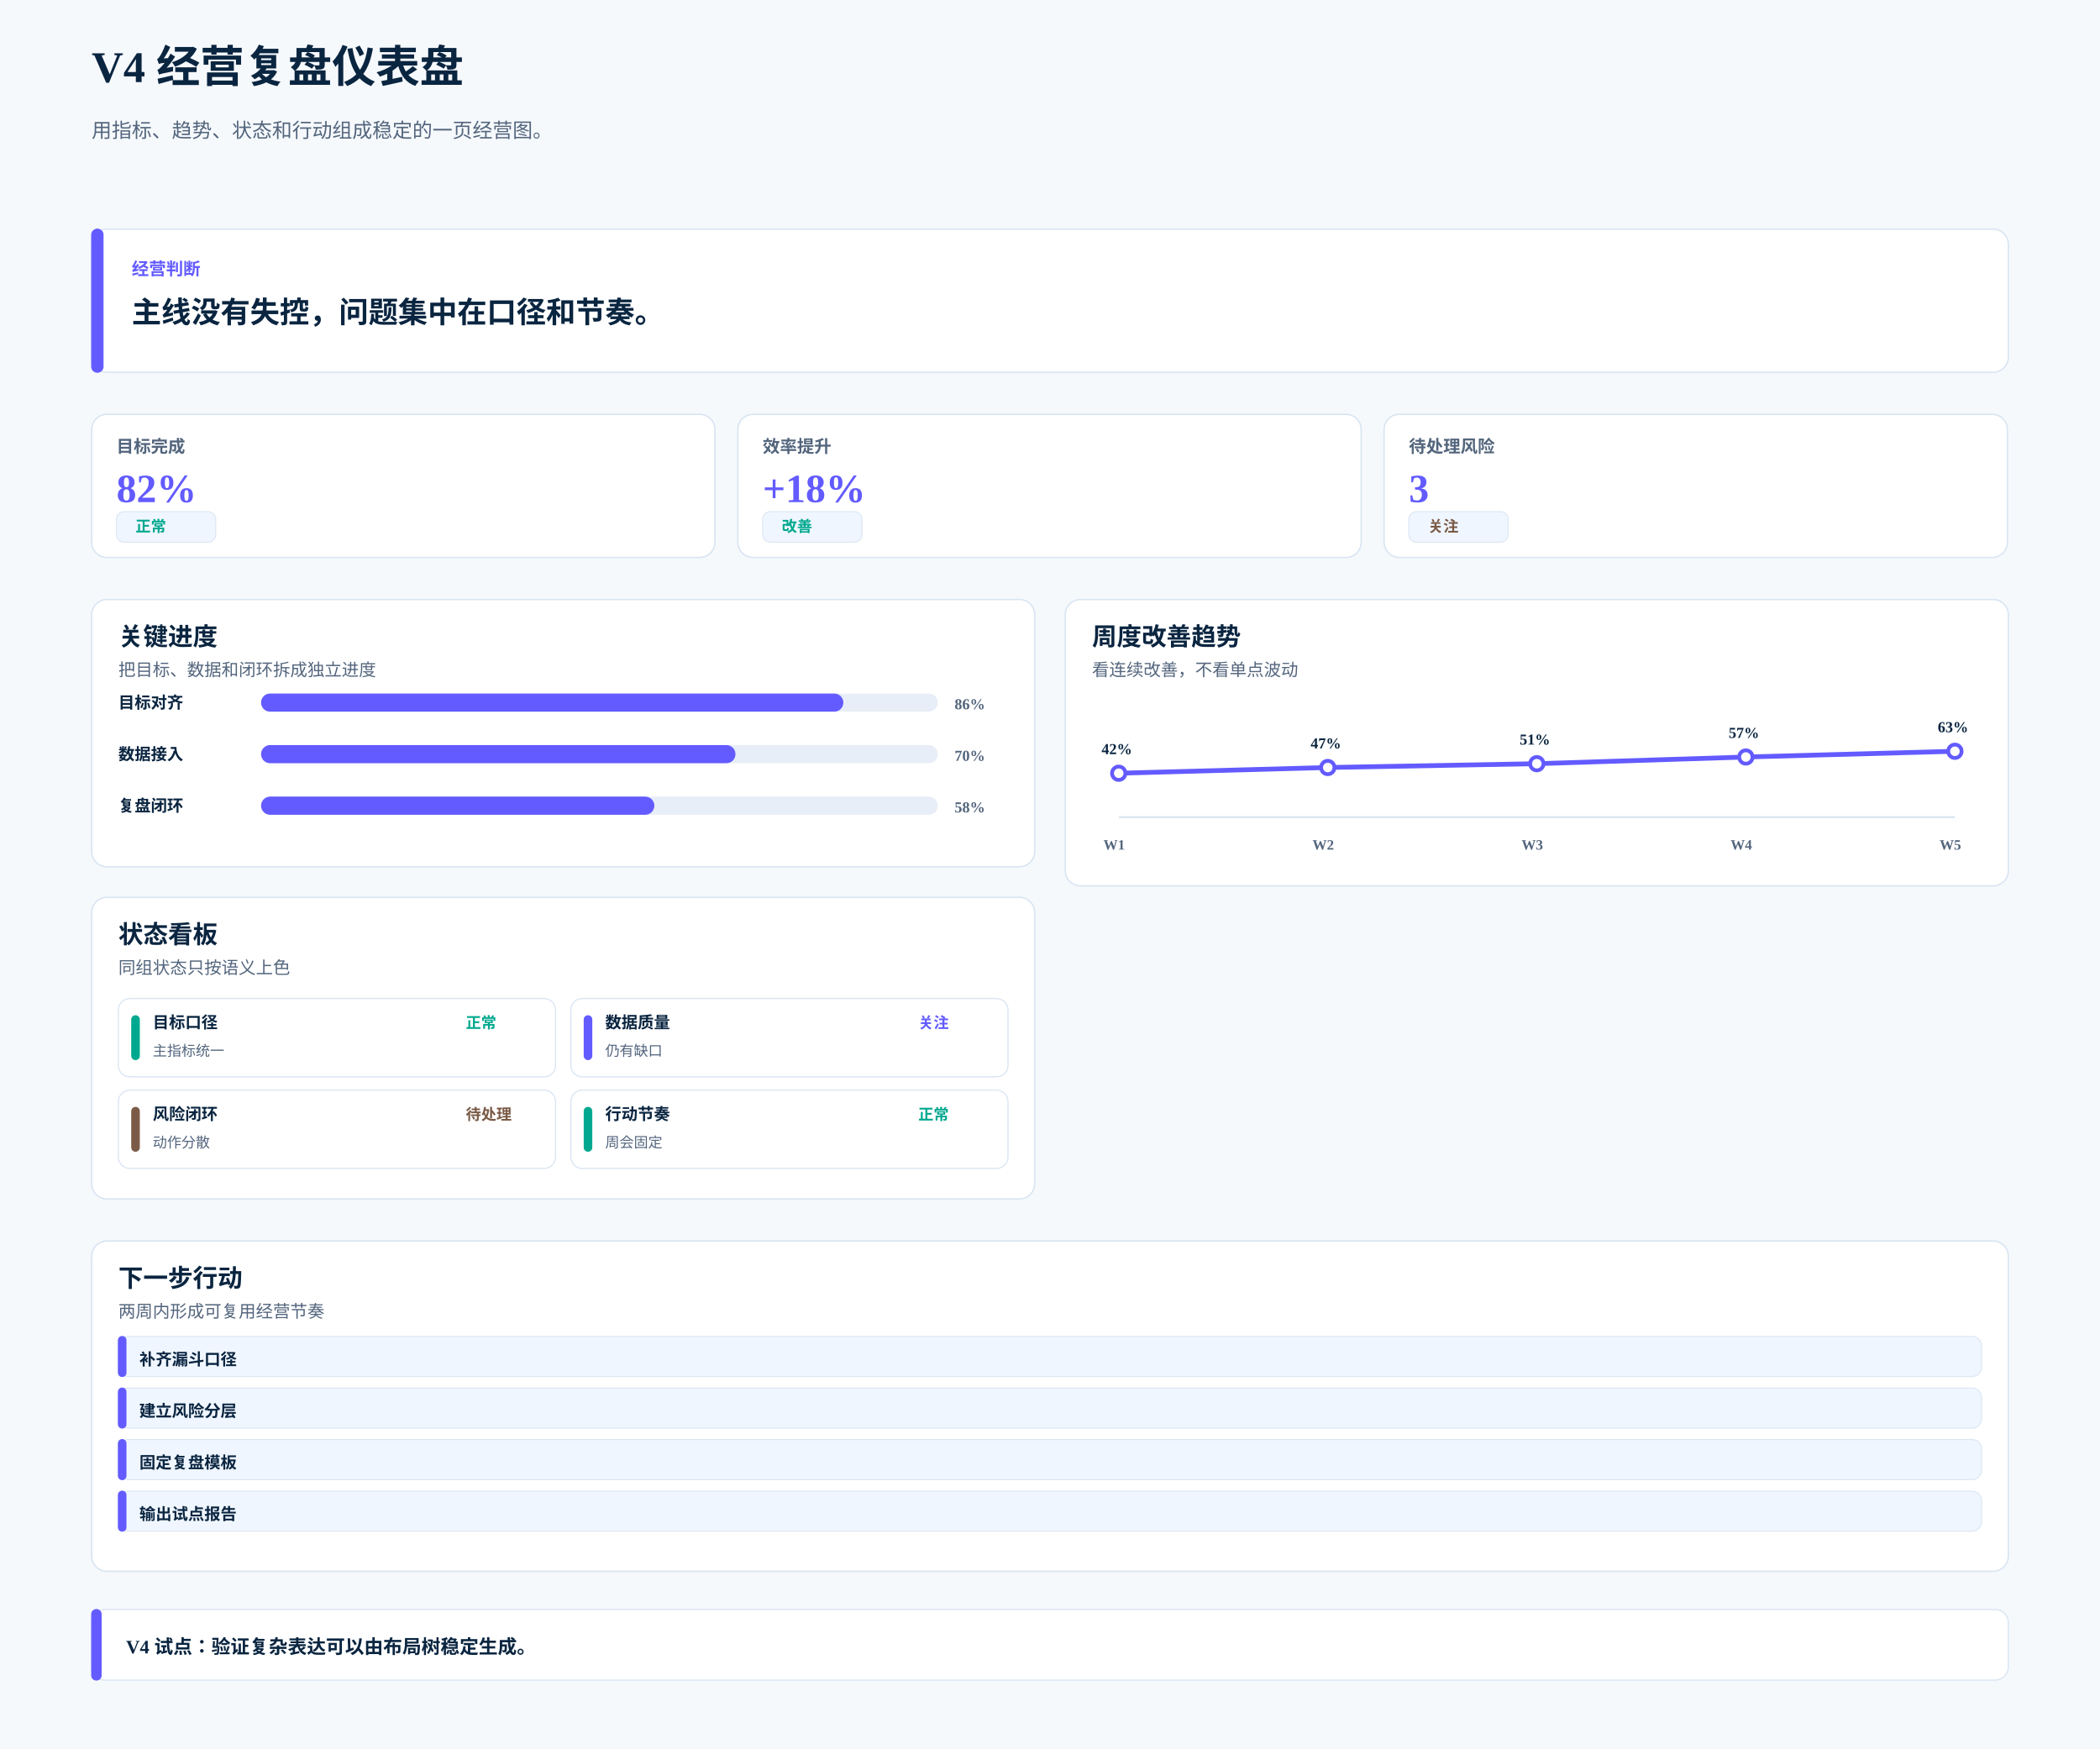
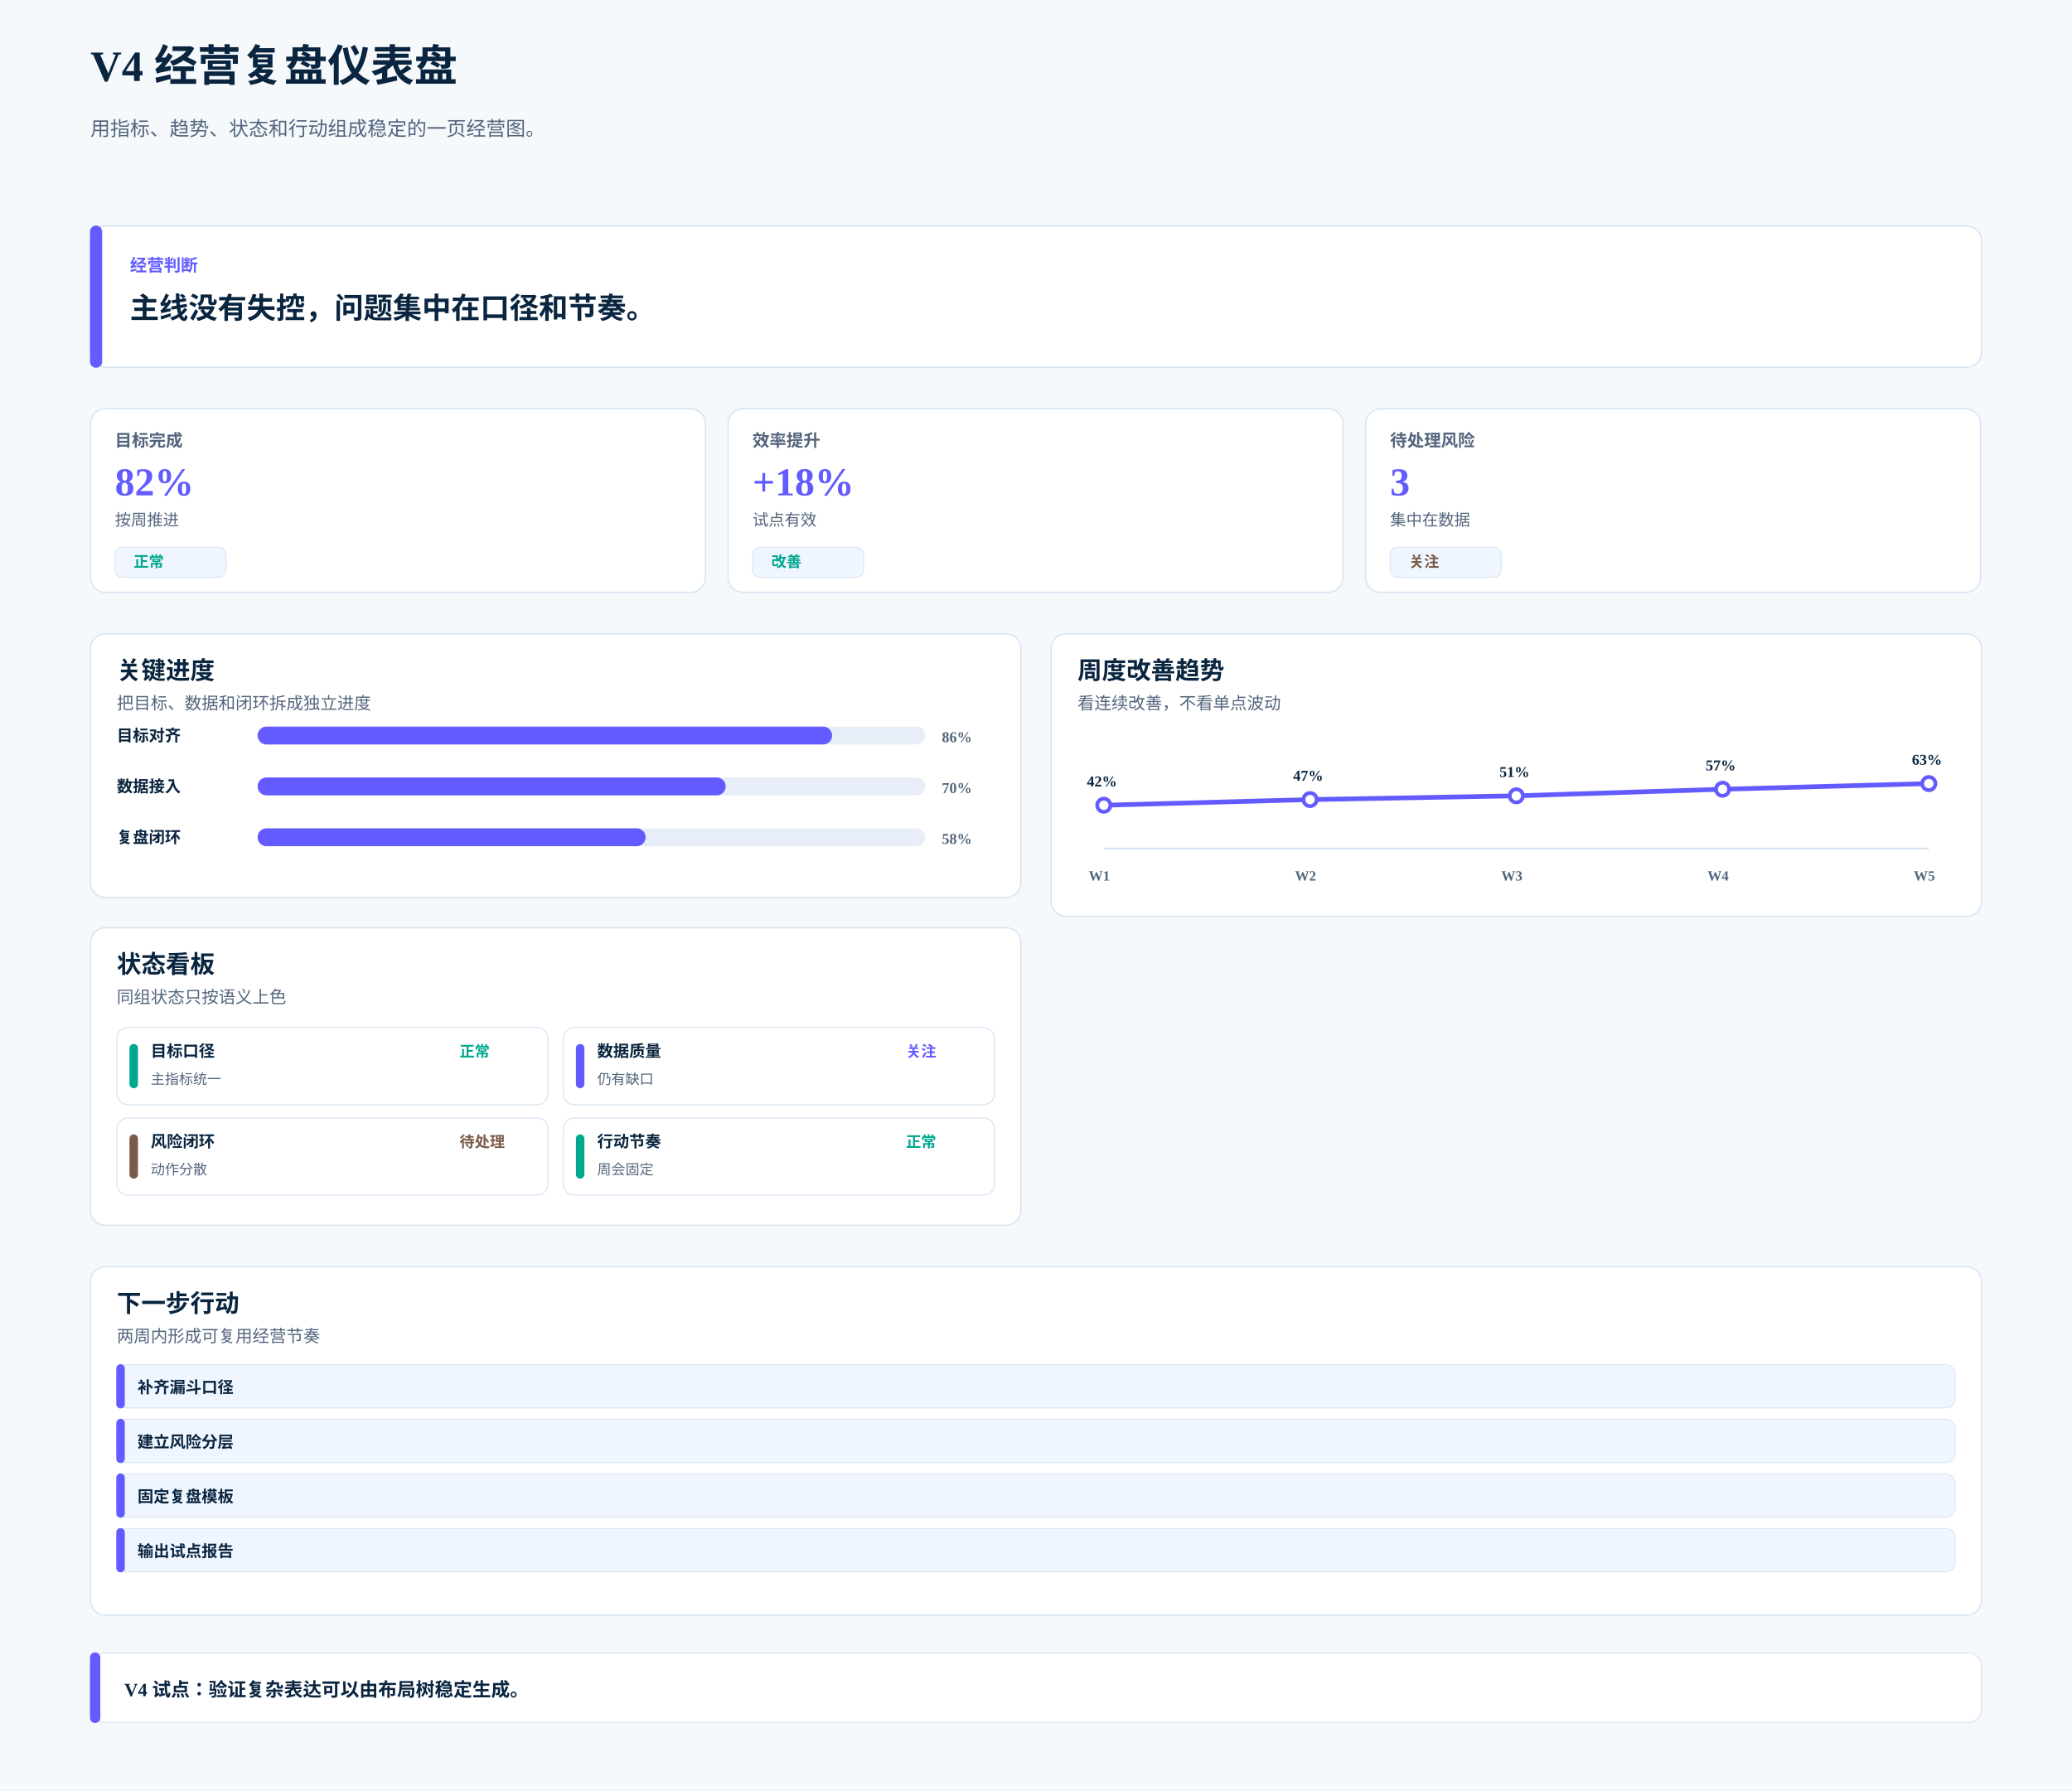
- <svg xmlns="http://www.w3.org/2000/svg" width="2200" height="1832" viewBox="0 0 2200 1832" data-layout-engine="v4" data-expression-mode="dashboard-onepage">
-   <rect x="0" y="0" width="2200" height="1832" rx="0" fill="#F6F9FC" stroke="#F6F9FC" stroke-width="0" />
+ <svg xmlns="http://www.w3.org/2000/svg" width="2200" height="1901" viewBox="0 0 2200 1901" data-layout-engine="v4" data-expression-mode="dashboard-onepage">
+   <rect x="0" y="0" width="2200" height="1901" rx="0" fill="#F6F9FC" stroke="#F6F9FC" stroke-width="0" />
  <g>
    <text x="96" y="86" font-size="46" fill="#0A2540" font-weight="700">
      <tspan x="96" dy="0">V4 经营复盘仪表盘</tspan>
    </text>
    <text x="96" y="144" font-size="21" fill="#53657D" font-weight="500">
      <tspan x="96" dy="0">用指标、趋势、状态和行动组成稳定的一页经营图。</tspan>
    </text>
    <rect x="96" y="240" width="2008" height="150" rx="16" fill="#FFFFFF" stroke="#D9E5F2" stroke-width="1.5" />
    <rect x="96" y="240" width="12" height="150" rx="6" fill="#635BFF" stroke="#635BFF" stroke-width="1" />
    <text x="138" y="288" font-size="18" fill="#635BFF" font-weight="700">
      <tspan x="138" dy="0">经营判断</tspan>
    </text>
    <text x="138" y="338" font-size="31" fill="#0A2540" font-weight="700">
      <tspan x="138" dy="0">主线没有失控，问题集中在口径和节奏。</tspan>
    </text>
-     <rect x="96" y="434" width="653" height="150" rx="16" fill="#FFFFFF" stroke="#D9E5F2" stroke-width="1.5" data-tone-group="parallel-metrics" />
+     <rect x="96" y="434" width="653" height="195" rx="16" fill="#FFFFFF" stroke="#D9E5F2" stroke-width="1.5" data-tone-group="parallel-metrics" />
    <text x="122" y="474" font-size="18" fill="#53657D" font-weight="700">
      <tspan x="122" dy="0">目标完成</tspan>
    </text>
    <text x="122" y="526" font-size="42" fill="#635BFF" font-weight="700">
      <tspan x="122" dy="0">82%</tspan>
    </text>
    <text x="122" y="558" font-size="17" fill="#53657D" font-weight="500">
      <tspan x="122" dy="0">按周推进</tspan>
    </text>
-     <rect x="122" y="536" width="104" height="32" rx="8" fill="#F0F6FF" stroke="#D9E5F2" stroke-width="1" />
-     <text x="142" y="557" font-size="16" fill="#00A88F" font-weight="700">
+     <rect x="122" y="581" width="118" height="32" rx="8" fill="#F0F6FF" stroke="#D9E5F2" stroke-width="1" />
+     <text x="142" y="602" font-size="16" fill="#00A88F" font-weight="700">
      <tspan x="142" dy="0">正常</tspan>
    </text>
-     <rect x="773" y="434" width="653" height="150" rx="16" fill="#FFFFFF" stroke="#D9E5F2" stroke-width="1.5" data-tone-group="parallel-metrics" />
+     <rect x="773" y="434" width="653" height="195" rx="16" fill="#FFFFFF" stroke="#D9E5F2" stroke-width="1.5" data-tone-group="parallel-metrics" />
    <text x="799" y="474" font-size="18" fill="#53657D" font-weight="700">
      <tspan x="799" dy="0">效率提升</tspan>
    </text>
    <text x="799" y="526" font-size="42" fill="#635BFF" font-weight="700">
      <tspan x="799" dy="0">+18%</tspan>
    </text>
    <text x="799" y="558" font-size="17" fill="#53657D" font-weight="500">
      <tspan x="799" dy="0">试点有效</tspan>
    </text>
-     <rect x="799" y="536" width="104" height="32" rx="8" fill="#F0F6FF" stroke="#D9E5F2" stroke-width="1" />
-     <text x="819" y="557" font-size="16" fill="#00A88F" font-weight="700">
+     <rect x="799" y="581" width="118" height="32" rx="8" fill="#F0F6FF" stroke="#D9E5F2" stroke-width="1" />
+     <text x="819" y="602" font-size="16" fill="#00A88F" font-weight="700">
      <tspan x="819" dy="0">改善</tspan>
    </text>
-     <rect x="1450" y="434" width="653" height="150" rx="16" fill="#FFFFFF" stroke="#D9E5F2" stroke-width="1.5" data-tone-group="parallel-metrics" />
+     <rect x="1450" y="434" width="653" height="195" rx="16" fill="#FFFFFF" stroke="#D9E5F2" stroke-width="1.5" data-tone-group="parallel-metrics" />
    <text x="1476" y="474" font-size="18" fill="#53657D" font-weight="700">
      <tspan x="1476" dy="0">待处理风险</tspan>
    </text>
    <text x="1476" y="526" font-size="42" fill="#635BFF" font-weight="700">
      <tspan x="1476" dy="0">3</tspan>
    </text>
    <text x="1476" y="558" font-size="17" fill="#53657D" font-weight="500">
      <tspan x="1476" dy="0">集中在数据</tspan>
    </text>
-     <rect x="1476" y="536" width="104" height="32" rx="8" fill="#F0F6FF" stroke="#D9E5F2" stroke-width="1" />
-     <text x="1496" y="557" font-size="16" fill="#7A5A46" font-weight="700">
+     <rect x="1476" y="581" width="118" height="32" rx="8" fill="#F0F6FF" stroke="#D9E5F2" stroke-width="1" />
+     <text x="1496" y="602" font-size="16" fill="#7A5A46" font-weight="700">
      <tspan x="1496" dy="0">关注</tspan>
    </text>
-     <rect x="96" y="628" width="988" height="280" rx="16" fill="#FFFFFF" stroke="#D9E5F2" stroke-width="1.5" />
-     <text x="124" y="676" font-size="26" fill="#0A2540" font-weight="700">
+     <rect x="96" y="673" width="988" height="280" rx="16" fill="#FFFFFF" stroke="#D9E5F2" stroke-width="1.5" />
+     <text x="124" y="721" font-size="26" fill="#0A2540" font-weight="700">
      <tspan x="124" dy="0">关键进度</tspan>
    </text>
-     <text x="124" y="708" font-size="18" fill="#53657D" font-weight="500">
+     <text x="124" y="753" font-size="18" fill="#53657D" font-weight="500">
      <tspan x="124" dy="0">把目标、数据和闭环拆成独立进度</tspan>
    </text>
-     <text x="124" y="742" font-size="17" fill="#0A2540" font-weight="700">
+     <text x="124" y="787" font-size="17" fill="#0A2540" font-weight="700">
      <tspan x="124" dy="0">目标对齐</tspan>
    </text>
-     <rect x="274" y="727" width="708" height="18" rx="9" fill="#E8EEF7" stroke="#E8EEF7" stroke-width="1" />
-     <rect x="274" y="727" width="609" height="18" rx="9" fill="#635BFF" stroke="#635BFF" stroke-width="1" />
-     <text x="1000" y="743" font-size="16" fill="#53657D" font-weight="700">
+     <rect x="274" y="772" width="708" height="18" rx="9" fill="#E8EEF7" stroke="#E8EEF7" stroke-width="1" />
+     <rect x="274" y="772" width="609" height="18" rx="9" fill="#635BFF" stroke="#635BFF" stroke-width="1" />
+     <text x="1000" y="788" font-size="16" fill="#53657D" font-weight="700">
      <tspan x="1000" dy="0">86%</tspan>
    </text>
-     <text x="124" y="796" font-size="17" fill="#0A2540" font-weight="700">
+     <text x="124" y="841" font-size="17" fill="#0A2540" font-weight="700">
      <tspan x="124" dy="0">数据接入</tspan>
    </text>
-     <rect x="274" y="781" width="708" height="18" rx="9" fill="#E8EEF7" stroke="#E8EEF7" stroke-width="1" />
-     <rect x="274" y="781" width="496" height="18" rx="9" fill="#635BFF" stroke="#635BFF" stroke-width="1" />
-     <text x="1000" y="797" font-size="16" fill="#53657D" font-weight="700">
+     <rect x="274" y="826" width="708" height="18" rx="9" fill="#E8EEF7" stroke="#E8EEF7" stroke-width="1" />
+     <rect x="274" y="826" width="496" height="18" rx="9" fill="#635BFF" stroke="#635BFF" stroke-width="1" />
+     <text x="1000" y="842" font-size="16" fill="#53657D" font-weight="700">
      <tspan x="1000" dy="0">70%</tspan>
    </text>
-     <text x="124" y="850" font-size="17" fill="#0A2540" font-weight="700">
+     <text x="124" y="895" font-size="17" fill="#0A2540" font-weight="700">
      <tspan x="124" dy="0">复盘闭环</tspan>
    </text>
-     <rect x="274" y="835" width="708" height="18" rx="9" fill="#E8EEF7" stroke="#E8EEF7" stroke-width="1" />
-     <rect x="274" y="835" width="411" height="18" rx="9" fill="#635BFF" stroke="#635BFF" stroke-width="1" />
-     <text x="1000" y="851" font-size="16" fill="#53657D" font-weight="700">
+     <rect x="274" y="880" width="708" height="18" rx="9" fill="#E8EEF7" stroke="#E8EEF7" stroke-width="1" />
+     <rect x="274" y="880" width="411" height="18" rx="9" fill="#635BFF" stroke="#635BFF" stroke-width="1" />
+     <text x="1000" y="896" font-size="16" fill="#53657D" font-weight="700">
      <tspan x="1000" dy="0">58%</tspan>
    </text>
-     <rect x="1116" y="628" width="988" height="300" rx="16" fill="#FFFFFF" stroke="#D9E5F2" stroke-width="1.5" />
-     <text x="1144" y="676" font-size="26" fill="#0A2540" font-weight="700">
+     <rect x="1116" y="673" width="988" height="300" rx="16" fill="#FFFFFF" stroke="#D9E5F2" stroke-width="1.5" />
+     <text x="1144" y="721" font-size="26" fill="#0A2540" font-weight="700">
      <tspan x="1144" dy="0">周度改善趋势</tspan>
    </text>
-     <text x="1144" y="708" font-size="18" fill="#53657D" font-weight="500">
+     <text x="1144" y="753" font-size="18" fill="#53657D" font-weight="500">
      <tspan x="1144" dy="0">看连续改善，不看单点波动</tspan>
    </text>
-     <line x1="1172" y1="856" x2="2048" y2="856" stroke="#D9E5F2" stroke-width="2" />
-     <polyline points="1172,810 1391,804 1610,800 1829,793 2048,787" fill="none" stroke="#635BFF" stroke-width="5" stroke-linecap="round" stroke-linejoin="round" />
-     <circle cx="1172" cy="810" r="7" fill="#FFFFFF" stroke="#635BFF" stroke-width="4" />
-     <text x="1154" y="790" font-size="16" fill="#0A2540" font-weight="700">
+     <line x1="1172" y1="901" x2="2048" y2="901" stroke="#D9E5F2" stroke-width="2" />
+     <polyline points="1172,855 1391,849 1610,845 1829,838 2048,832" fill="none" stroke="#635BFF" stroke-width="5" stroke-linecap="round" stroke-linejoin="round" />
+     <circle cx="1172" cy="855" r="7" fill="#FFFFFF" stroke="#635BFF" stroke-width="4" />
+     <text x="1154" y="835" font-size="16" fill="#0A2540" font-weight="700">
      <tspan x="1154" dy="0">42%</tspan>
    </text>
-     <text x="1156" y="890" font-size="15" fill="#53657D" font-weight="700">
+     <text x="1156" y="935" font-size="15" fill="#53657D" font-weight="700">
      <tspan x="1156" dy="0">W1</tspan>
    </text>
-     <circle cx="1391" cy="804" r="7" fill="#FFFFFF" stroke="#635BFF" stroke-width="4" />
-     <text x="1373" y="784" font-size="16" fill="#0A2540" font-weight="700">
+     <circle cx="1391" cy="849" r="7" fill="#FFFFFF" stroke="#635BFF" stroke-width="4" />
+     <text x="1373" y="829" font-size="16" fill="#0A2540" font-weight="700">
      <tspan x="1373" dy="0">47%</tspan>
    </text>
-     <text x="1375" y="890" font-size="15" fill="#53657D" font-weight="700">
+     <text x="1375" y="935" font-size="15" fill="#53657D" font-weight="700">
      <tspan x="1375" dy="0">W2</tspan>
    </text>
-     <circle cx="1610" cy="800" r="7" fill="#FFFFFF" stroke="#635BFF" stroke-width="4" />
-     <text x="1592" y="780" font-size="16" fill="#0A2540" font-weight="700">
+     <circle cx="1610" cy="845" r="7" fill="#FFFFFF" stroke="#635BFF" stroke-width="4" />
+     <text x="1592" y="825" font-size="16" fill="#0A2540" font-weight="700">
      <tspan x="1592" dy="0">51%</tspan>
    </text>
-     <text x="1594" y="890" font-size="15" fill="#53657D" font-weight="700">
+     <text x="1594" y="935" font-size="15" fill="#53657D" font-weight="700">
      <tspan x="1594" dy="0">W3</tspan>
    </text>
-     <circle cx="1829" cy="793" r="7" fill="#FFFFFF" stroke="#635BFF" stroke-width="4" />
-     <text x="1811" y="773" font-size="16" fill="#0A2540" font-weight="700">
+     <circle cx="1829" cy="838" r="7" fill="#FFFFFF" stroke="#635BFF" stroke-width="4" />
+     <text x="1811" y="818" font-size="16" fill="#0A2540" font-weight="700">
      <tspan x="1811" dy="0">57%</tspan>
    </text>
-     <text x="1813" y="890" font-size="15" fill="#53657D" font-weight="700">
+     <text x="1813" y="935" font-size="15" fill="#53657D" font-weight="700">
      <tspan x="1813" dy="0">W4</tspan>
    </text>
-     <circle cx="2048" cy="787" r="7" fill="#FFFFFF" stroke="#635BFF" stroke-width="4" />
-     <text x="2030" y="767" font-size="16" fill="#0A2540" font-weight="700">
+     <circle cx="2048" cy="832" r="7" fill="#FFFFFF" stroke="#635BFF" stroke-width="4" />
+     <text x="2030" y="812" font-size="16" fill="#0A2540" font-weight="700">
      <tspan x="2030" dy="0">63%</tspan>
    </text>
-     <text x="2032" y="890" font-size="15" fill="#53657D" font-weight="700">
+     <text x="2032" y="935" font-size="15" fill="#53657D" font-weight="700">
      <tspan x="2032" dy="0">W5</tspan>
    </text>
-     <rect x="96" y="940" width="988" height="316" rx="16" fill="#FFFFFF" stroke="#D9E5F2" stroke-width="1.5" />
-     <text x="124" y="988" font-size="26" fill="#0A2540" font-weight="700">
+     <rect x="96" y="985" width="988" height="316" rx="16" fill="#FFFFFF" stroke="#D9E5F2" stroke-width="1.5" />
+     <text x="124" y="1033" font-size="26" fill="#0A2540" font-weight="700">
      <tspan x="124" dy="0">状态看板</tspan>
    </text>
-     <text x="124" y="1020" font-size="18" fill="#53657D" font-weight="500">
+     <text x="124" y="1065" font-size="18" fill="#53657D" font-weight="500">
      <tspan x="124" dy="0">同组状态只按语义上色</tspan>
    </text>
-     <rect x="124" y="1046" width="458" height="82" rx="12" fill="#FFFFFF" stroke="#D9E5F2" stroke-width="1.2" />
-     <rect x="138" y="1064" width="8" height="46" rx="4" fill="#00A88F" stroke="#00A88F" stroke-width="1" />
-     <text x="160" y="1077" font-size="17" fill="#0A2540" font-weight="700">
+     <rect x="124" y="1091" width="458" height="82" rx="12" fill="#FFFFFF" stroke="#D9E5F2" stroke-width="1.2" />
+     <rect x="138" y="1109" width="8" height="46" rx="4" fill="#00A88F" stroke="#00A88F" stroke-width="1" />
+     <text x="160" y="1122" font-size="17" fill="#0A2540" font-weight="700">
      <tspan x="160" dy="0">目标口径</tspan>
    </text>
-     <text x="488" y="1077" font-size="16" fill="#00A88F" font-weight="700">
+     <text x="488" y="1122" font-size="16" fill="#00A88F" font-weight="700">
      <tspan x="488" dy="0">正常</tspan>
    </text>
-     <text x="160" y="1106" font-size="15" fill="#53657D" font-weight="500">
+     <text x="160" y="1151" font-size="15" fill="#53657D" font-weight="500">
      <tspan x="160" dy="0">主指标统一</tspan>
    </text>
-     <rect x="598" y="1046" width="458" height="82" rx="12" fill="#FFFFFF" stroke="#D9E5F2" stroke-width="1.2" />
-     <rect x="612" y="1064" width="8" height="46" rx="4" fill="#635BFF" stroke="#635BFF" stroke-width="1" />
-     <text x="634" y="1077" font-size="17" fill="#0A2540" font-weight="700">
+     <rect x="598" y="1091" width="458" height="82" rx="12" fill="#FFFFFF" stroke="#D9E5F2" stroke-width="1.2" />
+     <rect x="612" y="1109" width="8" height="46" rx="4" fill="#635BFF" stroke="#635BFF" stroke-width="1" />
+     <text x="634" y="1122" font-size="17" fill="#0A2540" font-weight="700">
      <tspan x="634" dy="0">数据质量</tspan>
    </text>
-     <text x="962" y="1077" font-size="16" fill="#635BFF" font-weight="700">
+     <text x="962" y="1122" font-size="16" fill="#635BFF" font-weight="700">
      <tspan x="962" dy="0">关注</tspan>
    </text>
-     <text x="634" y="1106" font-size="15" fill="#53657D" font-weight="500">
+     <text x="634" y="1151" font-size="15" fill="#53657D" font-weight="500">
      <tspan x="634" dy="0">仍有缺口</tspan>
    </text>
-     <rect x="124" y="1142" width="458" height="82" rx="12" fill="#FFFFFF" stroke="#D9E5F2" stroke-width="1.2" />
-     <rect x="138" y="1160" width="8" height="46" rx="4" fill="#7A5A46" stroke="#7A5A46" stroke-width="1" />
-     <text x="160" y="1173" font-size="17" fill="#0A2540" font-weight="700">
+     <rect x="124" y="1187" width="458" height="82" rx="12" fill="#FFFFFF" stroke="#D9E5F2" stroke-width="1.2" />
+     <rect x="138" y="1205" width="8" height="46" rx="4" fill="#7A5A46" stroke="#7A5A46" stroke-width="1" />
+     <text x="160" y="1218" font-size="17" fill="#0A2540" font-weight="700">
      <tspan x="160" dy="0">风险闭环</tspan>
    </text>
-     <text x="488" y="1173" font-size="16" fill="#7A5A46" font-weight="700">
+     <text x="488" y="1218" font-size="16" fill="#7A5A46" font-weight="700">
      <tspan x="488" dy="0">待处理</tspan>
    </text>
-     <text x="160" y="1202" font-size="15" fill="#53657D" font-weight="500">
+     <text x="160" y="1247" font-size="15" fill="#53657D" font-weight="500">
      <tspan x="160" dy="0">动作分散</tspan>
    </text>
-     <rect x="598" y="1142" width="458" height="82" rx="12" fill="#FFFFFF" stroke="#D9E5F2" stroke-width="1.2" />
-     <rect x="612" y="1160" width="8" height="46" rx="4" fill="#00A88F" stroke="#00A88F" stroke-width="1" />
-     <text x="634" y="1173" font-size="17" fill="#0A2540" font-weight="700">
+     <rect x="598" y="1187" width="458" height="82" rx="12" fill="#FFFFFF" stroke="#D9E5F2" stroke-width="1.2" />
+     <rect x="612" y="1205" width="8" height="46" rx="4" fill="#00A88F" stroke="#00A88F" stroke-width="1" />
+     <text x="634" y="1218" font-size="17" fill="#0A2540" font-weight="700">
      <tspan x="634" dy="0">行动节奏</tspan>
    </text>
-     <text x="962" y="1173" font-size="16" fill="#00A88F" font-weight="700">
+     <text x="962" y="1218" font-size="16" fill="#00A88F" font-weight="700">
      <tspan x="962" dy="0">正常</tspan>
    </text>
-     <text x="634" y="1202" font-size="15" fill="#53657D" font-weight="500">
+     <text x="634" y="1247" font-size="15" fill="#53657D" font-weight="500">
      <tspan x="634" dy="0">周会固定</tspan>
    </text>
-     <rect x="96" y="1300" width="2008" height="346" rx="16" fill="#FFFFFF" stroke="#D9E5F2" stroke-width="1.5" />
-     <text x="124" y="1348" font-size="26" fill="#0A2540" font-weight="700">
+     <rect x="96" y="1345" width="2008" height="370" rx="16" fill="#FFFFFF" stroke="#D9E5F2" stroke-width="1.5" />
+     <text x="124" y="1393" font-size="26" fill="#0A2540" font-weight="700">
      <tspan x="124" dy="0">下一步行动</tspan>
    </text>
-     <text x="124" y="1380" font-size="18" fill="#53657D" font-weight="500">
+     <text x="124" y="1425" font-size="18" fill="#53657D" font-weight="500">
      <tspan x="124" dy="0">两周内形成可复用经营节奏</tspan>
    </text>
-     <rect x="124" y="1400" width="1952" height="42" rx="10" fill="#F0F6FF" stroke="#D9E5F2" stroke-width="1" />
-     <rect x="124" y="1400" width="8" height="42" rx="4" fill="#635BFF" stroke="#635BFF" stroke-width="1" />
-     <text x="146" y="1430" font-size="17" fill="#0A2540" font-weight="700">
+     <rect x="124" y="1449" width="1952" height="46" rx="10" fill="#F0F6FF" stroke="#D9E5F2" stroke-width="1" data-v4-list-row="下一步行动-0" data-has-note="false" />
+     <rect x="124" y="1449" width="8" height="46" rx="4" fill="#635BFF" stroke="#635BFF" stroke-width="1" />
+     <text x="146" y="1479" font-size="17" fill="#0A2540" font-weight="700">
      <tspan x="146" dy="0">补齐漏斗口径</tspan>
    </text>
-     <rect x="124" y="1454" width="1952" height="42" rx="10" fill="#F0F6FF" stroke="#D9E5F2" stroke-width="1" />
-     <rect x="124" y="1454" width="8" height="42" rx="4" fill="#635BFF" stroke="#635BFF" stroke-width="1" />
-     <text x="146" y="1484" font-size="17" fill="#0A2540" font-weight="700">
+     <rect x="124" y="1507" width="1952" height="46" rx="10" fill="#F0F6FF" stroke="#D9E5F2" stroke-width="1" data-v4-list-row="下一步行动-1" data-has-note="false" />
+     <rect x="124" y="1507" width="8" height="46" rx="4" fill="#635BFF" stroke="#635BFF" stroke-width="1" />
+     <text x="146" y="1537" font-size="17" fill="#0A2540" font-weight="700">
      <tspan x="146" dy="0">建立风险分层</tspan>
    </text>
-     <rect x="124" y="1508" width="1952" height="42" rx="10" fill="#F0F6FF" stroke="#D9E5F2" stroke-width="1" />
-     <rect x="124" y="1508" width="8" height="42" rx="4" fill="#635BFF" stroke="#635BFF" stroke-width="1" />
-     <text x="146" y="1538" font-size="17" fill="#0A2540" font-weight="700">
+     <rect x="124" y="1565" width="1952" height="46" rx="10" fill="#F0F6FF" stroke="#D9E5F2" stroke-width="1" data-v4-list-row="下一步行动-2" data-has-note="false" />
+     <rect x="124" y="1565" width="8" height="46" rx="4" fill="#635BFF" stroke="#635BFF" stroke-width="1" />
+     <text x="146" y="1595" font-size="17" fill="#0A2540" font-weight="700">
      <tspan x="146" dy="0">固定复盘模板</tspan>
    </text>
-     <rect x="124" y="1562" width="1952" height="42" rx="10" fill="#F0F6FF" stroke="#D9E5F2" stroke-width="1" />
-     <rect x="124" y="1562" width="8" height="42" rx="4" fill="#635BFF" stroke="#635BFF" stroke-width="1" />
-     <text x="146" y="1592" font-size="17" fill="#0A2540" font-weight="700">
+     <rect x="124" y="1623" width="1952" height="46" rx="10" fill="#F0F6FF" stroke="#D9E5F2" stroke-width="1" data-v4-list-row="下一步行动-3" data-has-note="false" />
+     <rect x="124" y="1623" width="8" height="46" rx="4" fill="#635BFF" stroke="#635BFF" stroke-width="1" />
+     <text x="146" y="1653" font-size="17" fill="#0A2540" font-weight="700">
      <tspan x="146" dy="0">输出试点报告</tspan>
    </text>
-     <rect x="96" y="1686" width="2008" height="74" rx="14" fill="#FFFFFF" stroke="#D9E5F2" stroke-width="1.3" />
-     <rect x="96" y="1686" width="10" height="74" rx="5" fill="#635BFF" stroke="#635BFF" stroke-width="1" />
-     <text x="132" y="1732" font-size="20" fill="#0A2540" font-weight="700">
+     <rect x="96" y="1755" width="2008" height="74" rx="14" fill="#FFFFFF" stroke="#D9E5F2" stroke-width="1.3" />
+     <rect x="96" y="1755" width="10" height="74" rx="5" fill="#635BFF" stroke="#635BFF" stroke-width="1" />
+     <text x="132" y="1801" font-size="20" fill="#0A2540" font-weight="700">
      <tspan x="132" dy="0">V4 试点：验证复杂表达可以由布局树稳定生成。</tspan>
    </text>
  </g>
</svg>
